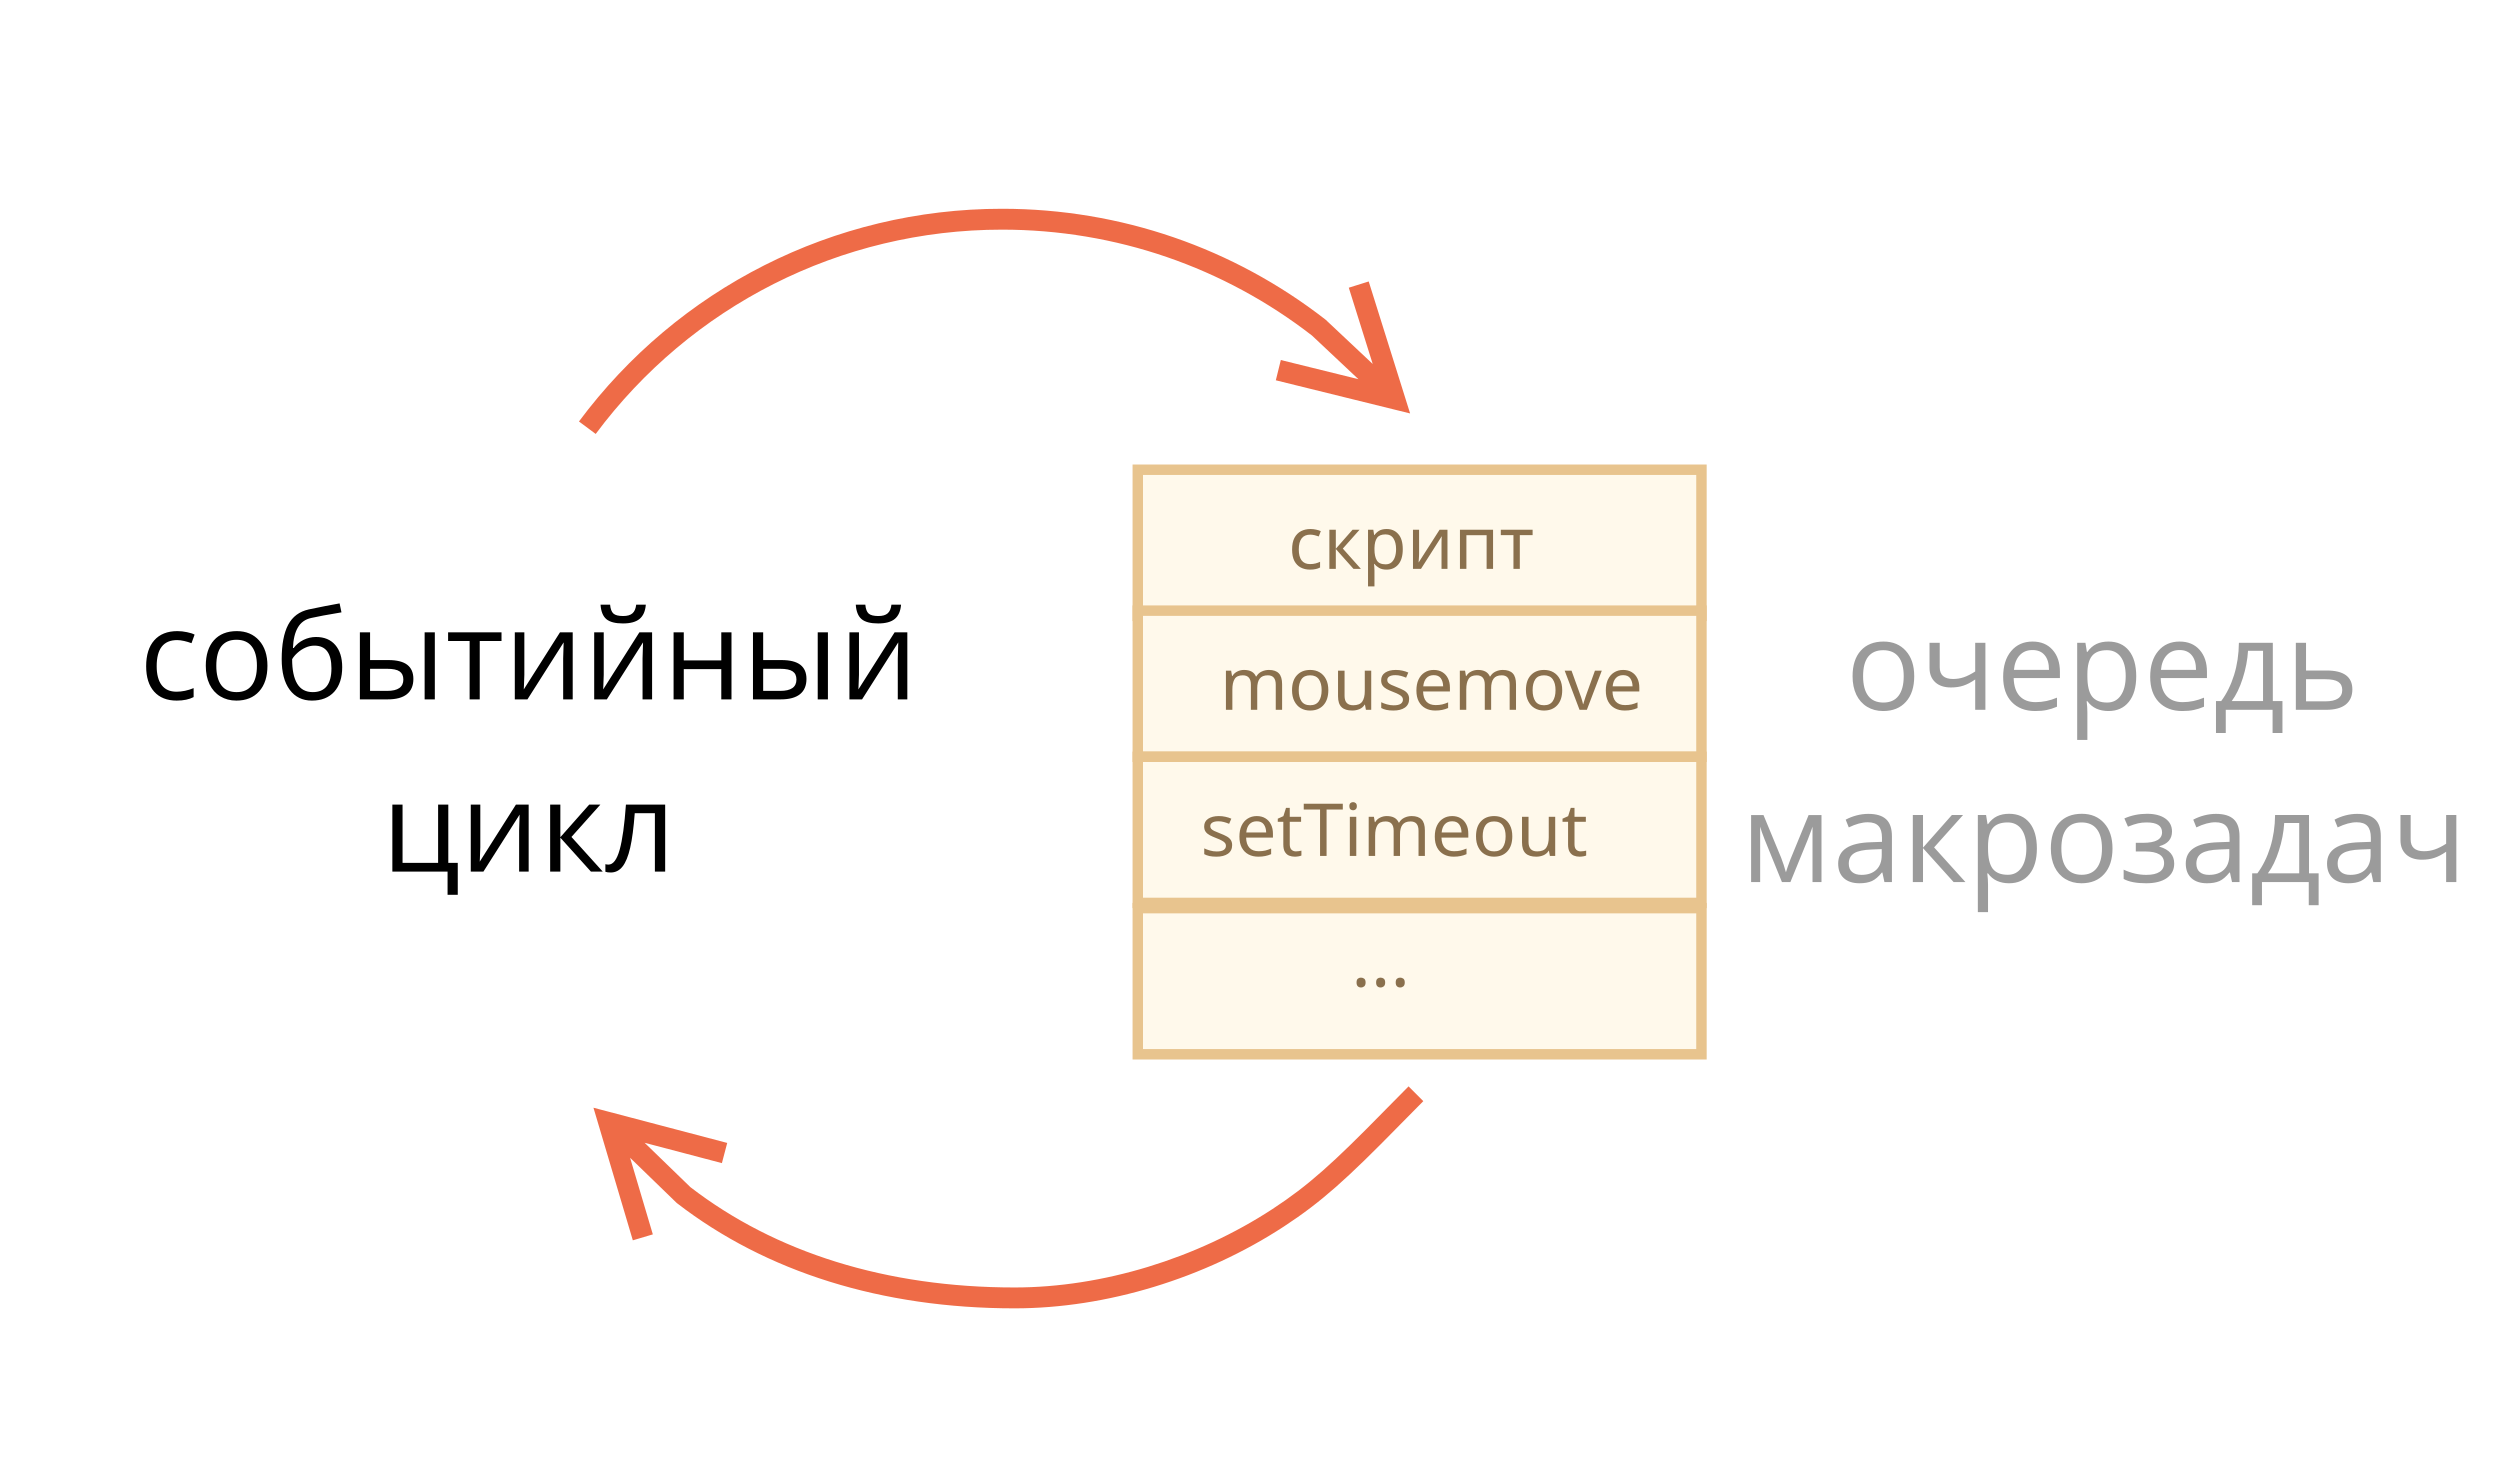
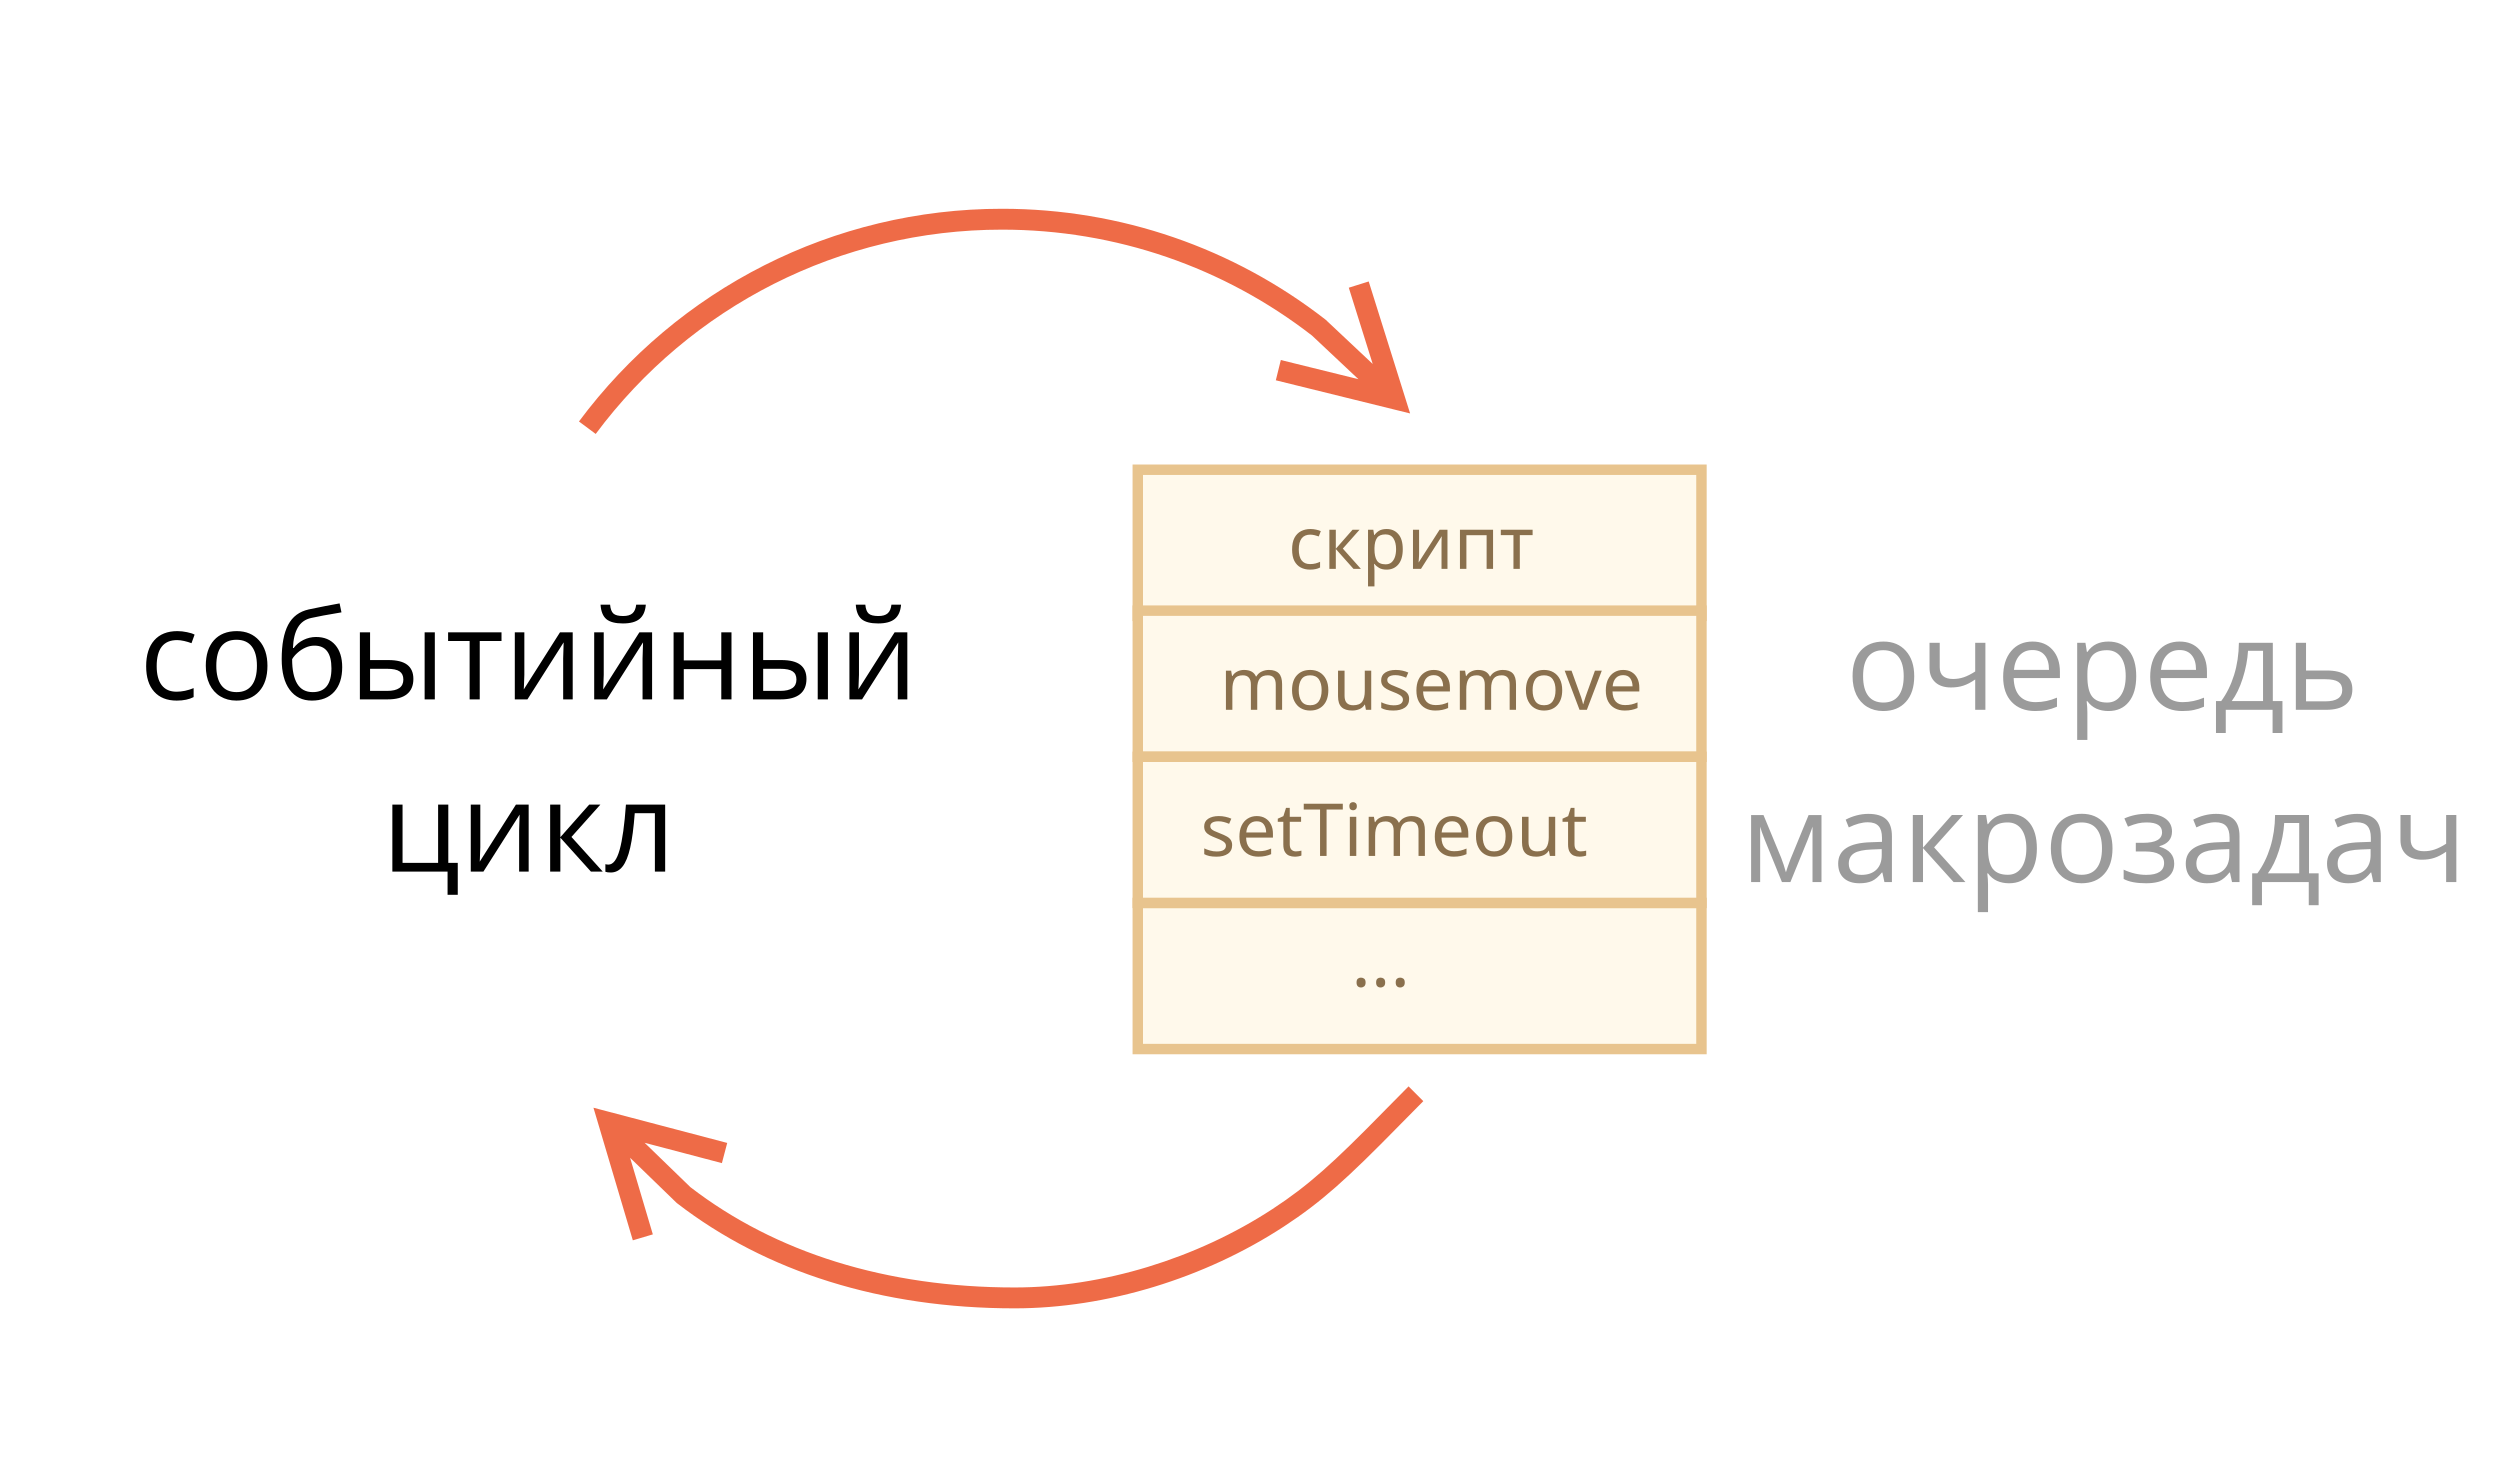
<svg xmlns="http://www.w3.org/2000/svg" width="479px" height="279px" viewBox="0 0 479 279" version="1.1">
  <g id="promise" stroke="none" stroke-width="1" fill="none" fill-rule="evenodd">
    <g id="eventLoop.svg">
-       <rect id="Rectangle-1-Copy-5" stroke="#E8C48E" stroke-width="2" fill="#FFF9EB" x="218" y="174" width="108" height="28" />
+       <rect id="Rectangle-1-Copy-5" stroke="#E8C48E" stroke-width="2" fill="#FFF9EB" x="218" y="173" width="108" height="28" />
      <text id="..." font-family="PTMono-Regular, PT Mono" font-size="14" font-weight="normal" line-spacing="20" fill="#8A704D">
        <tspan x="258.9" y="189">...</tspan>
      </text>
      <rect id="Rectangle-1-Copy-6" stroke="#E8C48E" stroke-width="2" fill="#FFF9EB" x="218" y="90" width="108" height="28" />
      <rect id="Rectangle-1-Copy-8" stroke="#E8C48E" stroke-width="2" fill="#FFF9EB" x="218" y="117" width="108" height="28" />
      <text id="mousemove" font-family="PTMono-Regular, PT Mono" font-size="14" font-weight="normal" line-spacing="20" fill="#8A704D">
        <tspan x="233.7" y="136">mousemove</tspan>
      </text>
      <rect id="Rectangle-1-Copy-9" stroke="#E8C48E" stroke-width="2" fill="#FFF9EB" x="218" y="145" width="108" height="28" />
      <text id="script" font-family="PTMono-Regular, PT Mono" font-size="14" font-weight="normal" line-spacing="20" fill="#8A704D">
        <tspan x="246.8" y="109">скрипт</tspan>
      </text>
      <text id="event-loop" font-family="OpenSans-Regular, Open Sans" font-size="24" font-weight="normal" fill="#000000">
        <tspan x="26.662" y="134">событийный</tspan>
        <tspan x="73.115" y="167">цикл</tspan>
      </text>
      <text id="macrotask-queue" font-family="OpenSans-Regular, Open Sans" font-size="24" font-weight="normal" fill="#9B9B9B">
        <tspan x="353.611" y="136">очередь</tspan>
        <tspan x="333.451" y="169">макрозадач</tspan>
      </text>
      <path id="Path" d="M263.011,69.735 L258.427,55.125 L262.244,53.928 L270.177,79.215 L244.447,72.864 L245.406,68.98 L260.271,72.65 L251.379,64.293 C234.508,51.213 213.806,44 192,44 C160.941,44 132.333,58.695 114.136,83.143 L110.928,80.755 C129.871,55.303 159.664,40 192,40 C214.734,40 236.327,47.535 253.907,61.191 L254.05,61.313 L263.011,69.735 Z" fill="#EE6B47" fill-rule="nonzero" />
      <path id="Path-Copy-2" d="M120.725,221.829 L125.083,236.507 L121.249,237.646 L113.705,212.239 L139.335,218.986 L138.316,222.854 L123.509,218.956 L132.28,227.458 C148.554,239.99 169.797,246.68 194.413,246.68 C211.209,246.68 229.275,241.158 243.817,231.645 C250.728,227.124 255.441,222.839 265.167,212.92 L265.501,212.579 C267.561,210.479 268.636,209.389 269.882,208.148 L272.705,210.982 C271.473,212.209 270.407,213.29 268.357,215.38 L268.024,215.72 C258.102,225.839 253.234,230.264 246.007,234.992 C230.822,244.926 211.996,250.68 194.413,250.68 C168.898,250.68 146.76,243.694 129.747,230.556 L129.658,230.487 L120.725,221.829 Z" fill="#EE6B47" fill-rule="nonzero" />
      <text id="setTimeout" font-family="PTMono-Regular, PT Mono" font-size="14" font-weight="normal" line-spacing="20" fill="#8A704D">
        <tspan x="230" y="164">setTimeout</tspan>
      </text>
    </g>
  </g>
</svg>
